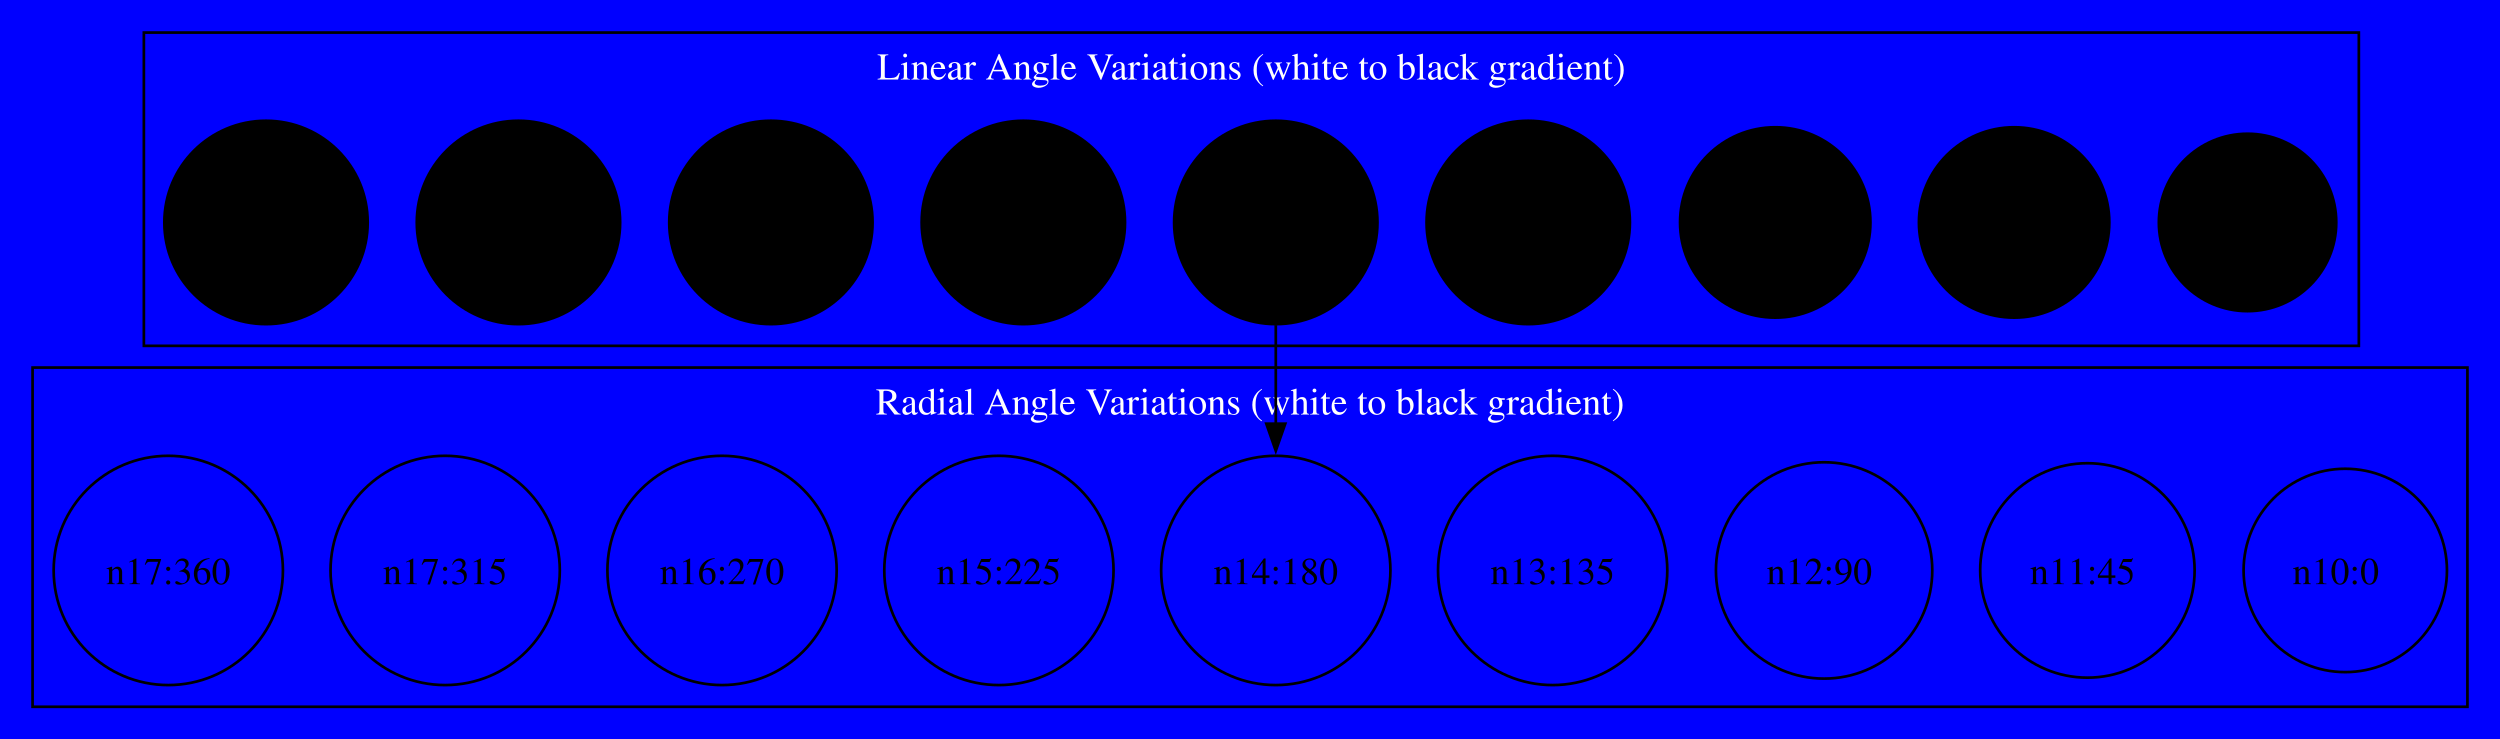
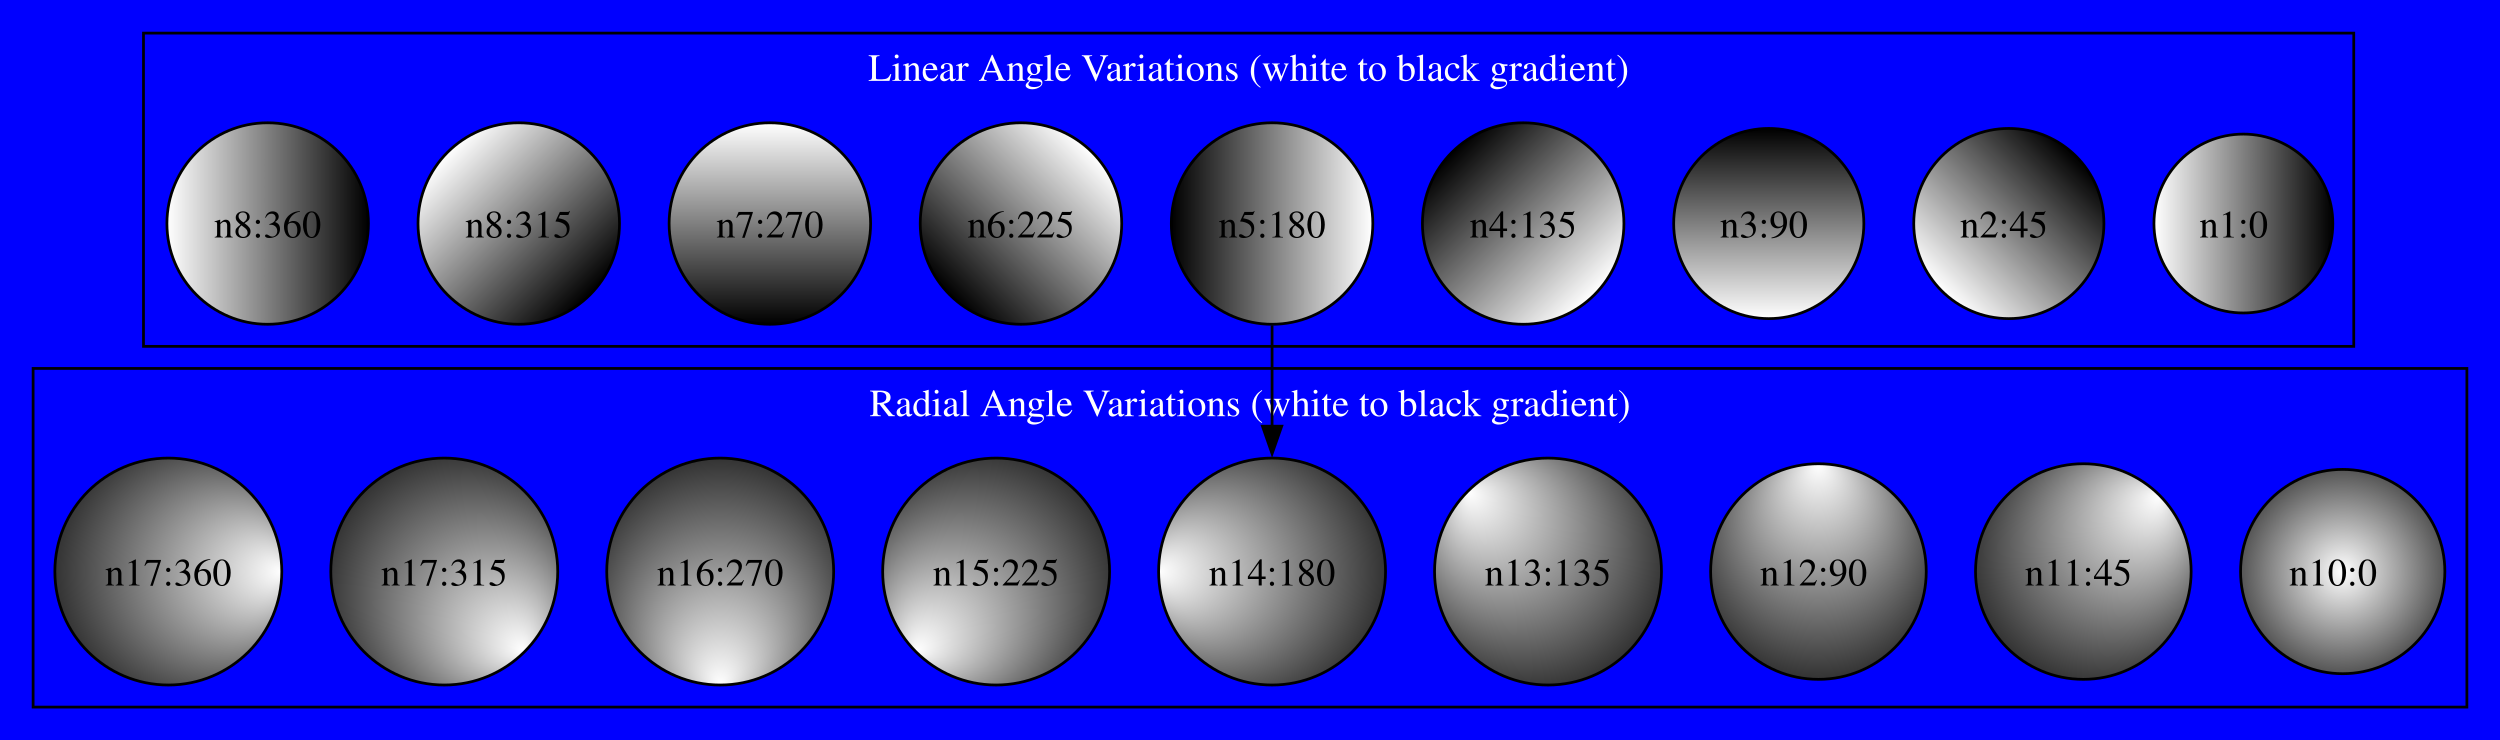
- <svg xmlns="http://www.w3.org/2000/svg" width="921pt" height="272pt" viewBox="0.00 0.00 921.00 272.00">
-   <g id="graph0" class="graph" transform="scale(1 1) rotate(0) translate(4 268.38)">
-     <polygon fill="blue" stroke="none" points="-4,4 -4,-268.38 917,-268.38 917,4 -4,4" />
+ <svg xmlns="http://www.w3.org/2000/svg" width="906pt" height="268pt" viewBox="0.00 0.00 906.00 268.00">
+   <g id="graph0" class="graph" transform="scale(1 1) rotate(0) translate(4 264.25)">
+     <polygon fill="blue" stroke="none" points="-4,4 -4,-264.25 902,-264.25 902,4 -4,4" />
    <g id="clust1" class="cluster">
-       <polygon fill="none" stroke="black" points="49,-140.97 49,-256.38 865,-256.38 865,-140.97 49,-140.97" />
-       <text xml:space="preserve" text-anchor="middle" x="457" y="-239.08" font-family="Times,serif" font-size="14.00" fill="white">Linear Angle Variations (white to black gradient)</text>
+       <polygon fill="blue" stroke="black" points="48,-138.73 48,-252.25 849,-252.25 849,-138.73 48,-138.73" />
+       <text xml:space="preserve" text-anchor="middle" x="448.5" y="-234.95" font-family="Times,serif" font-size="14.00" fill="white">Linear Angle Variations (white to black gradient)</text>
    </g>
    <g id="clust2" class="cluster">
-       <polygon fill="none" stroke="black" points="8,-8 8,-132.97 905,-132.97 905,-8 8,-8" />
-       <text xml:space="preserve" text-anchor="middle" x="456.5" y="-115.67" font-family="Times,serif" font-size="14.00" fill="white">Radial Angle Variations (white to black gradient)</text>
+       <polygon fill="blue" stroke="black" points="8,-8 8,-130.73 890,-130.73 890,-8 8,-8" />
+       <text xml:space="preserve" text-anchor="middle" x="449" y="-113.43" font-family="Times,serif" font-size="14.00" fill="white">Radial Angle Variations (white to black gradient)</text>
    </g>
    <g id="node1" class="node">
-       <ellipse fill="#000000" stroke="black" cx="94" cy="-186.43" rx="37.46" ry="37.46" />
-       <text xml:space="preserve" text-anchor="middle" x="94" y="-181.38" font-family="Times,serif" font-size="14.00">n8:360</text>
+       <defs>
+         <linearGradient id="node1_l_0" gradientUnits="userSpaceOnUse" x1="56.49" y1="-183.24" x2="129.51" y2="-183.24">
+           <stop offset="0" style="stop-color:white;stop-opacity:1.;" />
+           <stop offset="1" style="stop-color:black;stop-opacity:1.;" />
+         </linearGradient>
+       </defs>
+       <ellipse fill="url(#node1_l_0)" stroke="black" cx="93" cy="-183.24" rx="36.51" ry="36.51" />
+       <text xml:space="preserve" text-anchor="middle" x="93" y="-178.19" font-family="Times,serif" font-size="14.00">n8:360</text>
    </g>
    <g id="node2" class="node">
-       <ellipse fill="#000000" stroke="black" cx="187" cy="-186.43" rx="37.46" ry="37.46" />
-       <text xml:space="preserve" text-anchor="middle" x="187" y="-181.38" font-family="Times,serif" font-size="14.00">n8:315</text>
+       <defs>
+         <linearGradient id="node2_l_1" gradientUnits="userSpaceOnUse" x1="158.18" y1="-209.06" x2="209.82" y2="-157.42">
+           <stop offset="0" style="stop-color:white;stop-opacity:1.;" />
+           <stop offset="1" style="stop-color:black;stop-opacity:1.;" />
+         </linearGradient>
+       </defs>
+       <ellipse fill="url(#node2_l_1)" stroke="black" cx="184" cy="-183.24" rx="36.51" ry="36.51" />
+       <text xml:space="preserve" text-anchor="middle" x="184" y="-178.19" font-family="Times,serif" font-size="14.00">n8:315</text>
    </g>
    <g id="node3" class="node">
-       <ellipse fill="#000000" stroke="black" cx="280" cy="-186.43" rx="37.46" ry="37.46" />
-       <text xml:space="preserve" text-anchor="middle" x="280" y="-181.38" font-family="Times,serif" font-size="14.00">n7:270</text>
+       <defs>
+         <linearGradient id="node3_l_2" gradientUnits="userSpaceOnUse" x1="275" y1="-219.75" x2="275" y2="-146.73">
+           <stop offset="0" style="stop-color:white;stop-opacity:1.;" />
+           <stop offset="1" style="stop-color:black;stop-opacity:1.;" />
+         </linearGradient>
+       </defs>
+       <ellipse fill="url(#node3_l_2)" stroke="black" cx="275" cy="-183.24" rx="36.51" ry="36.51" />
+       <text xml:space="preserve" text-anchor="middle" x="275" y="-178.19" font-family="Times,serif" font-size="14.00">n7:270</text>
    </g>
    <g id="node4" class="node">
-       <ellipse fill="#000000" stroke="black" cx="373" cy="-186.43" rx="37.46" ry="37.46" />
-       <text xml:space="preserve" text-anchor="middle" x="373" y="-181.38" font-family="Times,serif" font-size="14.00">n6:225</text>
+       <defs>
+         <linearGradient id="node4_l_3" gradientUnits="userSpaceOnUse" x1="391.82" y1="-209.06" x2="340.18" y2="-157.42">
+           <stop offset="0" style="stop-color:white;stop-opacity:1.;" />
+           <stop offset="1" style="stop-color:black;stop-opacity:1.;" />
+         </linearGradient>
+       </defs>
+       <ellipse fill="url(#node4_l_3)" stroke="black" cx="366" cy="-183.24" rx="36.51" ry="36.51" />
+       <text xml:space="preserve" text-anchor="middle" x="366" y="-178.19" font-family="Times,serif" font-size="14.00">n6:225</text>
    </g>
    <g id="node5" class="node">
-       <ellipse fill="#000000" stroke="black" cx="466" cy="-186.43" rx="37.46" ry="37.46" />
-       <text xml:space="preserve" text-anchor="middle" x="466" y="-181.38" font-family="Times,serif" font-size="14.00">n5:180</text>
+       <defs>
+         <linearGradient id="node5_l_4" gradientUnits="userSpaceOnUse" x1="493.51" y1="-183.24" x2="420.49" y2="-183.24">
+           <stop offset="0" style="stop-color:white;stop-opacity:1.;" />
+           <stop offset="1" style="stop-color:black;stop-opacity:1.;" />
+         </linearGradient>
+       </defs>
+       <ellipse fill="url(#node5_l_4)" stroke="black" cx="457" cy="-183.24" rx="36.51" ry="36.51" />
+       <text xml:space="preserve" text-anchor="middle" x="457" y="-178.19" font-family="Times,serif" font-size="14.00">n5:180</text>
    </g>
    <g id="node14" class="node">
-       <ellipse fill="none" stroke="black" cx="466" cy="-58.23" rx="42.23" ry="42.23" />
-       <text xml:space="preserve" text-anchor="middle" x="466" y="-53.18" font-family="Times,serif" font-size="14.00">n14:180</text>
+       <defs>
+         <radialGradient id="node14_r_0" cx="50%" cy="50%" r="75%" fx="0%" fy="50%">
+           <stop offset="0" style="stop-color:white;stop-opacity:1.;" />
+           <stop offset="1" style="stop-color:black;stop-opacity:1.;" />
+         </radialGradient>
+       </defs>
+       <ellipse fill="url(#node14_r_0)" stroke="black" cx="457" cy="-57.12" rx="41.12" ry="41.12" />
+       <text xml:space="preserve" text-anchor="middle" x="457" y="-52.07" font-family="Times,serif" font-size="14.00">n14:180</text>
    </g>
    <g id="edge1" class="edge">
-       <path fill="none" stroke="black" d="M466,-148.59C466,-137.23 466,-124.49 466,-112.27" />
-       <polygon fill="black" stroke="black" points="469.5,-112.29 466,-102.29 462.5,-112.29 469.5,-112.29" />
+       <path fill="none" stroke="black" d="M457,-146.34C457,-134.83 457,-121.84 457,-109.45" />
+       <polygon fill="black" stroke="black" points="460.5,-109.81 457,-99.81 453.5,-109.81 460.5,-109.81" />
    </g>
    <g id="node6" class="node">
-       <ellipse fill="#000000" stroke="black" cx="559" cy="-186.43" rx="37.46" ry="37.46" />
-       <text xml:space="preserve" text-anchor="middle" x="559" y="-181.38" font-family="Times,serif" font-size="14.00">n4:135</text>
+       <defs>
+         <linearGradient id="node6_l_5" gradientUnits="userSpaceOnUse" x1="573.82" y1="-157.42" x2="522.18" y2="-209.06">
+           <stop offset="0" style="stop-color:white;stop-opacity:1.;" />
+           <stop offset="1" style="stop-color:black;stop-opacity:1.;" />
+         </linearGradient>
+       </defs>
+       <ellipse fill="url(#node6_l_5)" stroke="black" cx="548" cy="-183.24" rx="36.51" ry="36.51" />
+       <text xml:space="preserve" text-anchor="middle" x="548" y="-178.19" font-family="Times,serif" font-size="14.00">n4:135</text>
    </g>
    <g id="node7" class="node">
-       <ellipse fill="#000000" stroke="black" cx="650" cy="-186.43" rx="35.07" ry="35.07" />
-       <text xml:space="preserve" text-anchor="middle" x="650" y="-181.38" font-family="Times,serif" font-size="14.00">n3:90 </text>
+       <defs>
+         <linearGradient id="node7_l_6" gradientUnits="userSpaceOnUse" x1="637" y1="-148.78" x2="637" y2="-217.7">
+           <stop offset="0" style="stop-color:white;stop-opacity:1.;" />
+           <stop offset="1" style="stop-color:black;stop-opacity:1.;" />
+         </linearGradient>
+       </defs>
+       <ellipse fill="url(#node7_l_6)" stroke="black" cx="637" cy="-183.24" rx="34.46" ry="34.46" />
+       <text xml:space="preserve" text-anchor="middle" x="637" y="-178.19" font-family="Times,serif" font-size="14.00">n3:90 </text>
    </g>
    <g id="node8" class="node">
-       <ellipse fill="#000000" stroke="black" cx="738" cy="-186.43" rx="35.07" ry="35.07" />
-       <text xml:space="preserve" text-anchor="middle" x="738" y="-181.38" font-family="Times,serif" font-size="14.00">n2:45 </text>
+       <defs>
+         <linearGradient id="node8_l_7" gradientUnits="userSpaceOnUse" x1="699.63" y1="-158.87" x2="748.37" y2="-207.61">
+           <stop offset="0" style="stop-color:white;stop-opacity:1.;" />
+           <stop offset="1" style="stop-color:black;stop-opacity:1.;" />
+         </linearGradient>
+       </defs>
+       <ellipse fill="url(#node8_l_7)" stroke="black" cx="724" cy="-183.24" rx="34.46" ry="34.46" />
+       <text xml:space="preserve" text-anchor="middle" x="724" y="-178.19" font-family="Times,serif" font-size="14.00">n2:45 </text>
    </g>
    <g id="node9" class="node">
-       <ellipse fill="#000000" stroke="black" cx="824" cy="-186.43" rx="32.68" ry="32.68" />
-       <text xml:space="preserve" text-anchor="middle" x="824" y="-181.38" font-family="Times,serif" font-size="14.00">n1:0  </text>
+       <defs>
+         <linearGradient id="node9_l_8" gradientUnits="userSpaceOnUse" x1="776.59" y1="-183.24" x2="841.41" y2="-183.24">
+           <stop offset="0" style="stop-color:white;stop-opacity:1.;" />
+           <stop offset="1" style="stop-color:black;stop-opacity:1.;" />
+         </linearGradient>
+       </defs>
+       <ellipse fill="url(#node9_l_8)" stroke="black" cx="809" cy="-183.24" rx="32.41" ry="32.41" />
+       <text xml:space="preserve" text-anchor="middle" x="809" y="-178.19" font-family="Times,serif" font-size="14.00">n1:0  </text>
    </g>
    <g id="node10" class="node">
-       <ellipse fill="none" stroke="black" cx="58" cy="-58.23" rx="42.23" ry="42.23" />
-       <text xml:space="preserve" text-anchor="middle" x="58" y="-53.18" font-family="Times,serif" font-size="14.00">n17:360</text>
+       <defs>
+         <radialGradient id="node10_r_1" cx="50%" cy="50%" r="75%" fx="100%" fy="50%">
+           <stop offset="0" style="stop-color:white;stop-opacity:1.;" />
+           <stop offset="1" style="stop-color:black;stop-opacity:1.;" />
+         </radialGradient>
+       </defs>
+       <ellipse fill="url(#node10_r_1)" stroke="black" cx="57" cy="-57.12" rx="41.12" ry="41.12" />
+       <text xml:space="preserve" text-anchor="middle" x="57" y="-52.07" font-family="Times,serif" font-size="14.00">n17:360</text>
    </g>
    <g id="node11" class="node">
-       <ellipse fill="none" stroke="black" cx="160" cy="-58.23" rx="42.23" ry="42.23" />
-       <text xml:space="preserve" text-anchor="middle" x="160" y="-53.18" font-family="Times,serif" font-size="14.00">n17:315</text>
+       <defs>
+         <radialGradient id="node11_r_2" cx="50%" cy="50%" r="75%" fx="85%" fy="85%">
+           <stop offset="0" style="stop-color:white;stop-opacity:1.;" />
+           <stop offset="1" style="stop-color:black;stop-opacity:1.;" />
+         </radialGradient>
+       </defs>
+       <ellipse fill="url(#node11_r_2)" stroke="black" cx="157" cy="-57.12" rx="41.12" ry="41.12" />
+       <text xml:space="preserve" text-anchor="middle" x="157" y="-52.07" font-family="Times,serif" font-size="14.00">n17:315</text>
    </g>
    <g id="node12" class="node">
-       <ellipse fill="none" stroke="black" cx="262" cy="-58.23" rx="42.23" ry="42.23" />
-       <text xml:space="preserve" text-anchor="middle" x="262" y="-53.18" font-family="Times,serif" font-size="14.00">n16:270</text>
+       <defs>
+         <radialGradient id="node12_r_3" cx="50%" cy="50%" r="75%" fx="50%" fy="100%">
+           <stop offset="0" style="stop-color:white;stop-opacity:1.;" />
+           <stop offset="1" style="stop-color:black;stop-opacity:1.;" />
+         </radialGradient>
+       </defs>
+       <ellipse fill="url(#node12_r_3)" stroke="black" cx="257" cy="-57.12" rx="41.12" ry="41.12" />
+       <text xml:space="preserve" text-anchor="middle" x="257" y="-52.07" font-family="Times,serif" font-size="14.00">n16:270</text>
    </g>
    <g id="node13" class="node">
-       <ellipse fill="none" stroke="black" cx="364" cy="-58.23" rx="42.23" ry="42.23" />
-       <text xml:space="preserve" text-anchor="middle" x="364" y="-53.18" font-family="Times,serif" font-size="14.00">n15:225</text>
+       <defs>
+         <radialGradient id="node13_r_4" cx="50%" cy="50%" r="75%" fx="15%" fy="85%">
+           <stop offset="0" style="stop-color:white;stop-opacity:1.;" />
+           <stop offset="1" style="stop-color:black;stop-opacity:1.;" />
+         </radialGradient>
+       </defs>
+       <ellipse fill="url(#node13_r_4)" stroke="black" cx="357" cy="-57.12" rx="41.12" ry="41.12" />
+       <text xml:space="preserve" text-anchor="middle" x="357" y="-52.07" font-family="Times,serif" font-size="14.00">n15:225</text>
    </g>
    <g id="node15" class="node">
-       <ellipse fill="none" stroke="black" cx="568" cy="-58.23" rx="42.23" ry="42.23" />
-       <text xml:space="preserve" text-anchor="middle" x="568" y="-53.18" font-family="Times,serif" font-size="14.00">n13:135</text>
+       <defs>
+         <radialGradient id="node15_r_5" cx="50%" cy="50%" r="75%" fx="15%" fy="15%">
+           <stop offset="0" style="stop-color:white;stop-opacity:1.;" />
+           <stop offset="1" style="stop-color:black;stop-opacity:1.;" />
+         </radialGradient>
+       </defs>
+       <ellipse fill="url(#node15_r_5)" stroke="black" cx="557" cy="-57.12" rx="41.12" ry="41.12" />
+       <text xml:space="preserve" text-anchor="middle" x="557" y="-52.07" font-family="Times,serif" font-size="14.00">n13:135</text>
    </g>
    <g id="node16" class="node">
-       <ellipse fill="none" stroke="black" cx="668" cy="-58.23" rx="39.85" ry="39.85" />
-       <text xml:space="preserve" text-anchor="middle" x="668" y="-53.18" font-family="Times,serif" font-size="14.00">n12:90 </text>
+       <defs>
+         <radialGradient id="node16_r_6" cx="50%" cy="50%" r="75%" fx="50%" fy="0%">
+           <stop offset="0" style="stop-color:white;stop-opacity:1.;" />
+           <stop offset="1" style="stop-color:black;stop-opacity:1.;" />
+         </radialGradient>
+       </defs>
+       <ellipse fill="url(#node16_r_6)" stroke="black" cx="655" cy="-57.12" rx="39.07" ry="39.07" />
+       <text xml:space="preserve" text-anchor="middle" x="655" y="-52.07" font-family="Times,serif" font-size="14.00">n12:90 </text>
    </g>
    <g id="node17" class="node">
-       <ellipse fill="none" stroke="black" cx="765" cy="-58.23" rx="39.5" ry="39.5" />
-       <text xml:space="preserve" text-anchor="middle" x="765" y="-53.18" font-family="Times,serif" font-size="14.00">n11:45 </text>
+       <defs>
+         <radialGradient id="node17_r_7" cx="50%" cy="50%" r="75%" fx="85%" fy="15%">
+           <stop offset="0" style="stop-color:white;stop-opacity:1.;" />
+           <stop offset="1" style="stop-color:black;stop-opacity:1.;" />
+         </radialGradient>
+       </defs>
+       <ellipse fill="url(#node17_r_7)" stroke="black" cx="751" cy="-57.12" rx="39.07" ry="39.07" />
+       <text xml:space="preserve" text-anchor="middle" x="751" y="-52.07" font-family="Times,serif" font-size="14.00">n11:45 </text>
    </g>
    <g id="node18" class="node">
-       <ellipse fill="none" stroke="black" cx="860" cy="-58.23" rx="37.46" ry="37.46" />
-       <text xml:space="preserve" text-anchor="middle" x="860" y="-53.18" font-family="Times,serif" font-size="14.00">n10:0  </text>
+       <defs>
+         <radialGradient id="node18_r_8" cx="50%" cy="50%" r="75%" fx="50%" fy="50%">
+           <stop offset="0" style="stop-color:white;stop-opacity:1.;" />
+           <stop offset="1" style="stop-color:black;stop-opacity:1.;" />
+         </radialGradient>
+       </defs>
+       <ellipse fill="url(#node18_r_8)" stroke="black" cx="845" cy="-57.12" rx="37.02" ry="37.02" />
+       <text xml:space="preserve" text-anchor="middle" x="845" y="-52.07" font-family="Times,serif" font-size="14.00">n10:0  </text>
    </g>
  </g>
</svg>
